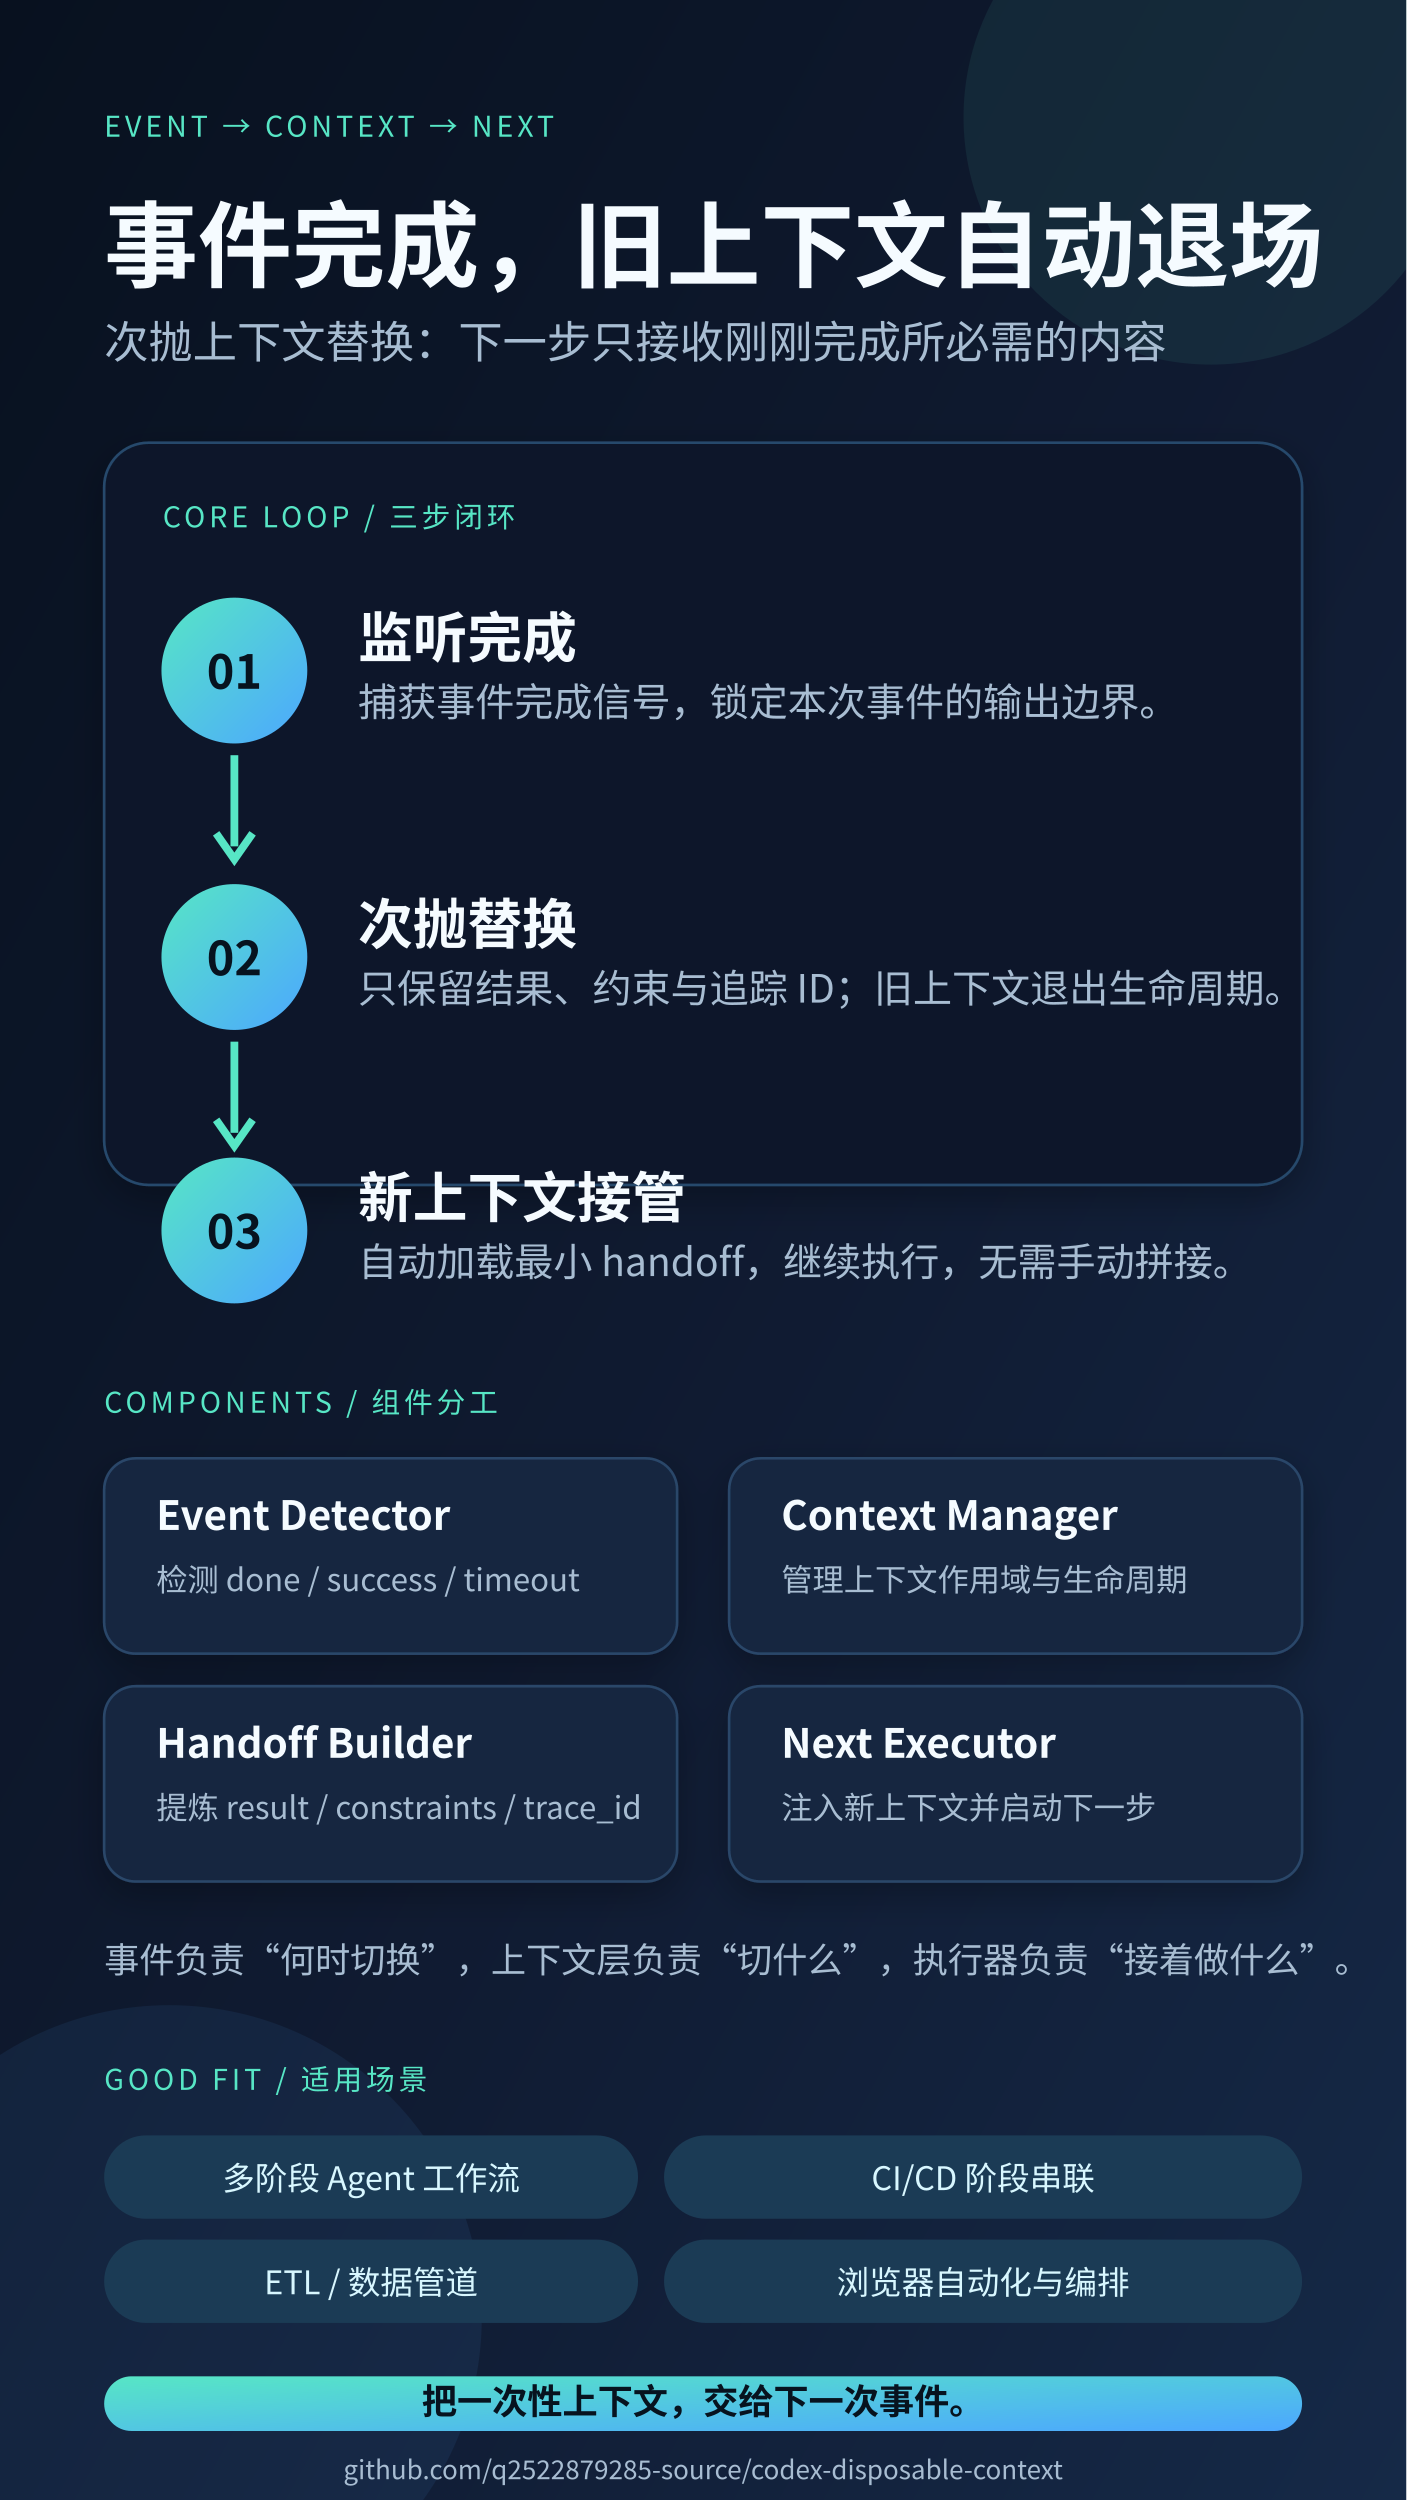
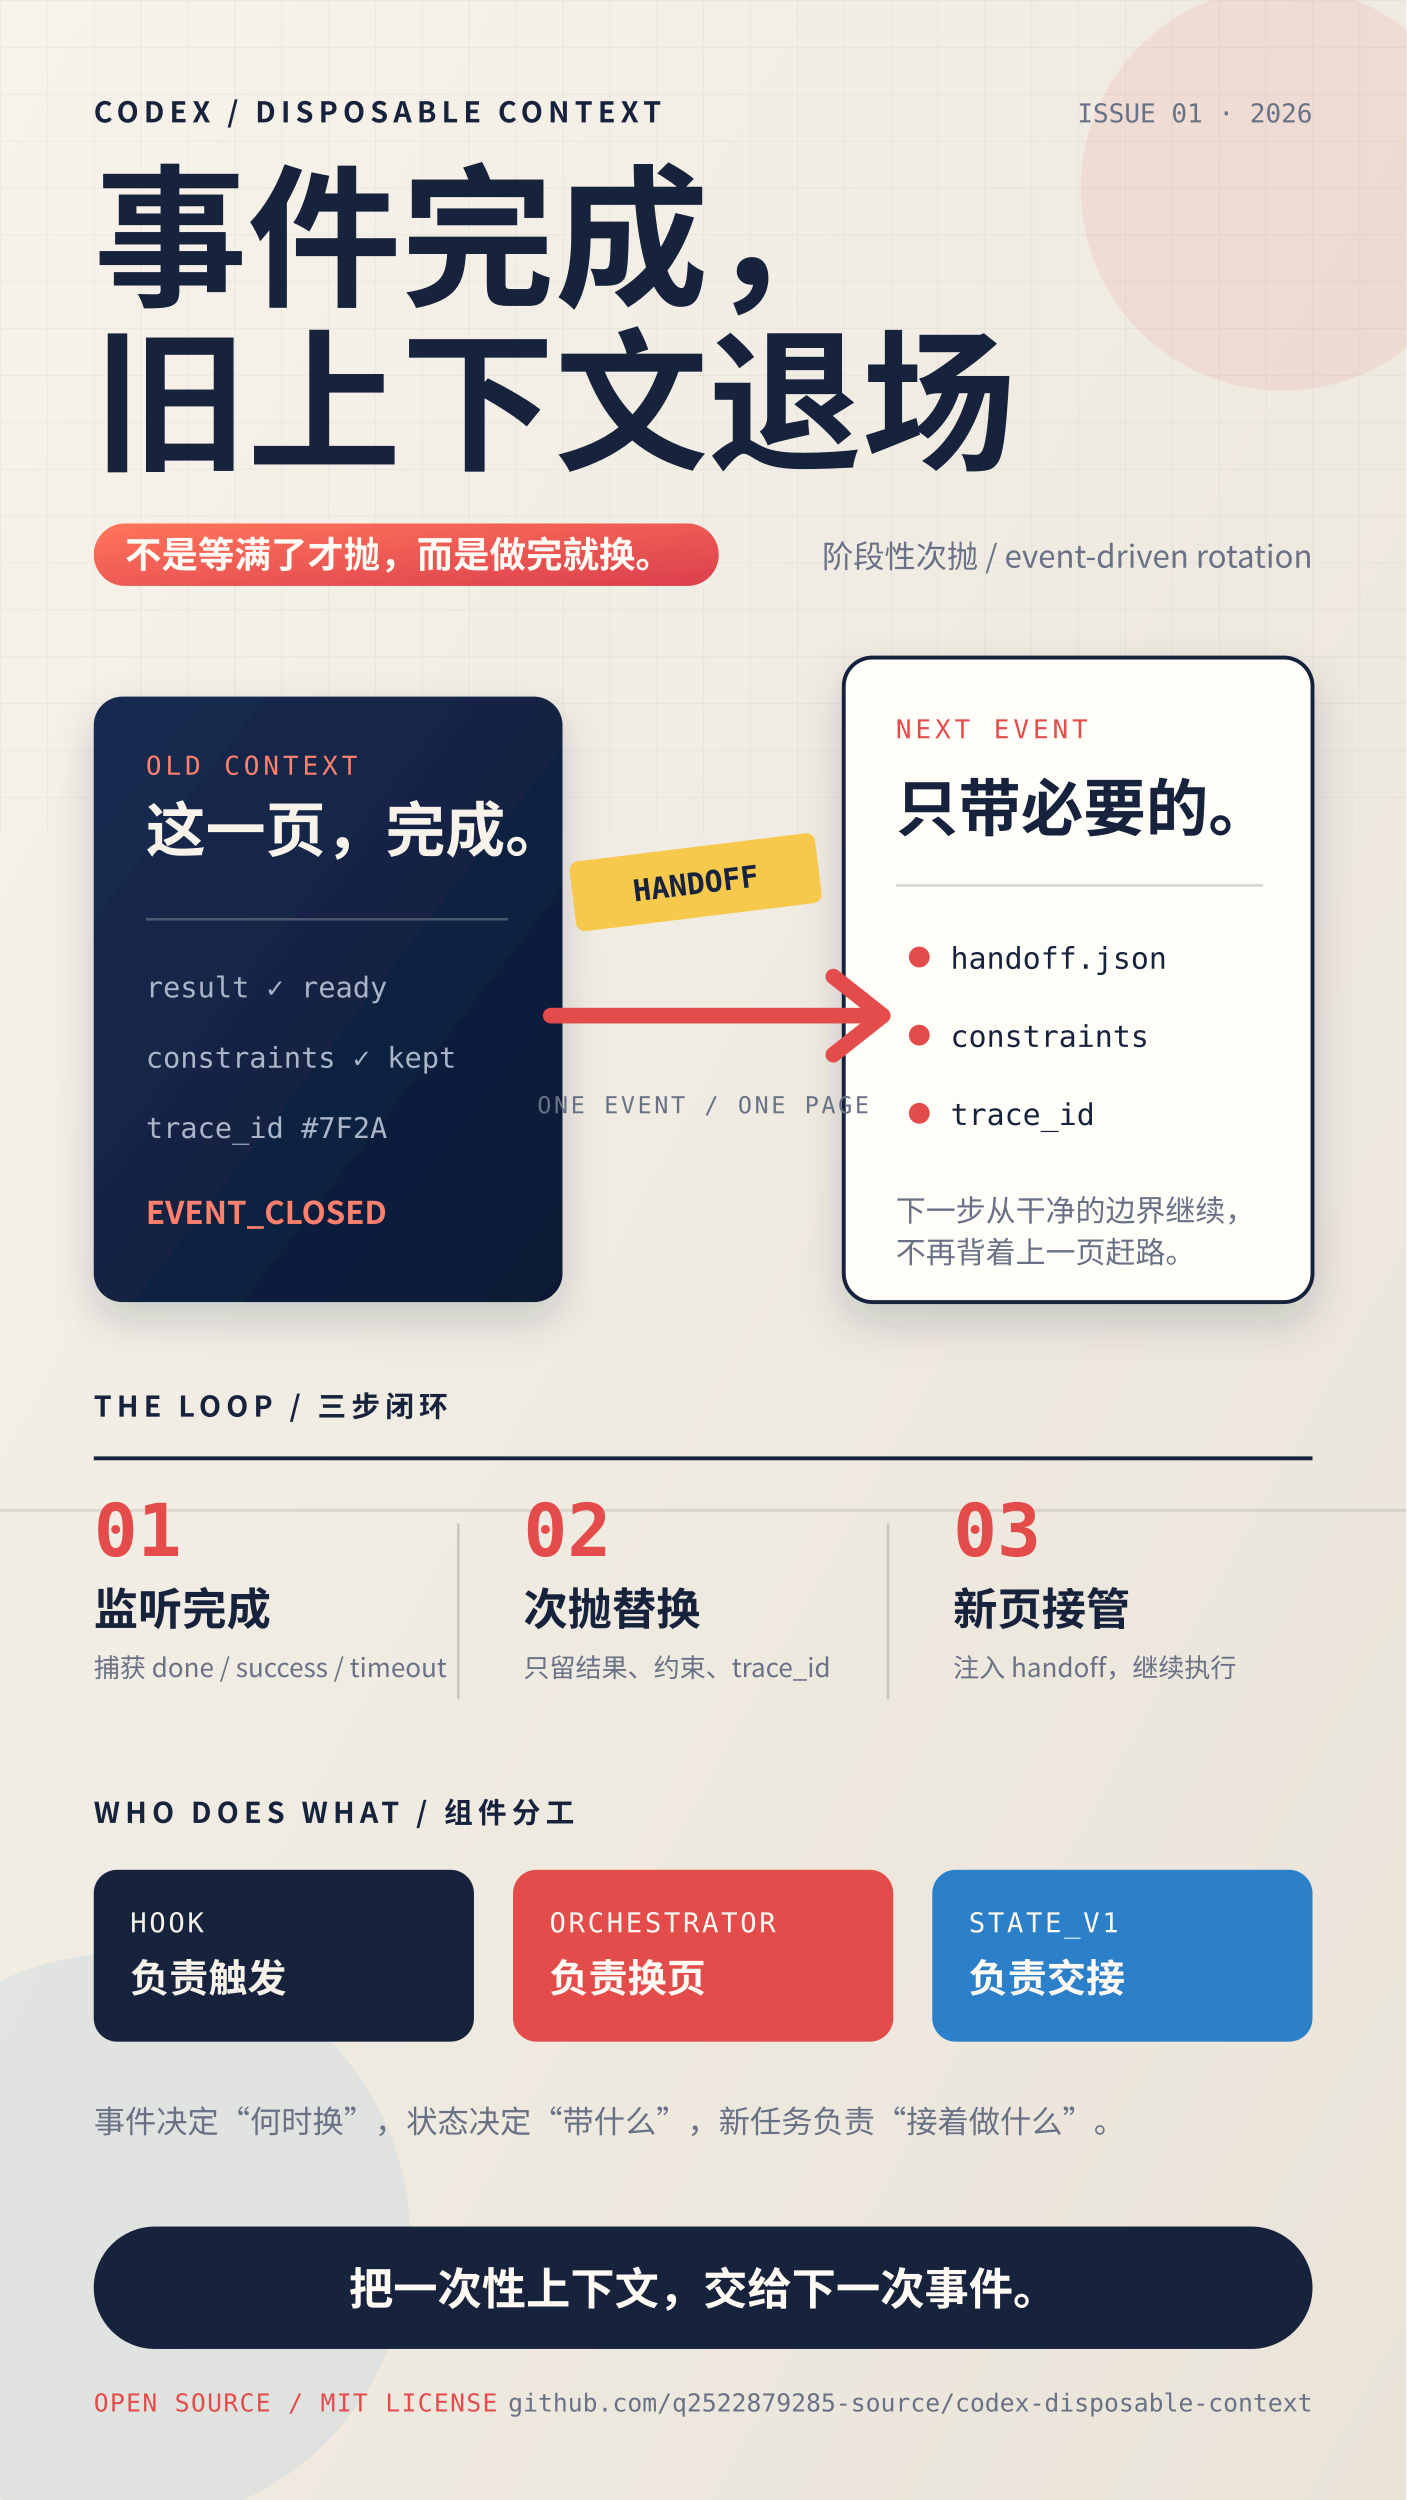
<svg xmlns="http://www.w3.org/2000/svg" width="1080" height="1920" viewBox="0 0 1080 1920">
  <defs>
-     <linearGradient id="bg" x1="0" y1="0" x2="1" y2="1">
-       <stop offset="0" stop-color="#08111f" />
-       <stop offset="0.55" stop-color="#101b32" />
-       <stop offset="1" stop-color="#152947" />
+     <linearGradient id="paper" x1="0" y1="0" x2="1" y2="1">
+       <stop offset="0" stop-color="#f7f3eb" />
+       <stop offset="1" stop-color="#e9e3d8" />
    </linearGradient>
-     <linearGradient id="accent" x1="0" y1="0" x2="1" y2="1">
-       <stop offset="0" stop-color="#57e6c5" />
-       <stop offset="1" stop-color="#4ca7ff" />
+     <linearGradient id="coral" x1="0" y1="0" x2="1" y2="1">
+       <stop offset="0" stop-color="#ff755b" />
+       <stop offset="1" stop-color="#dc3f4d" />
    </linearGradient>
-     <filter id="shadow" x="-20%" y="-20%" width="140%" height="140%">
-       <feDropShadow dx="0" dy="10" stdDeviation="14" flood-color="#000" flood-opacity="0.28" />
+     <linearGradient id="blue" x1="0" y1="0" x2="1" y2="1">
+       <stop offset="0" stop-color="#182c52" />
+       <stop offset="1" stop-color="#0c1934" />
+     </linearGradient>
+     <filter id="paperShadow" x="-30%" y="-30%" width="160%" height="160%">
+       <feDropShadow dx="0" dy="14" stdDeviation="16" flood-color="#14213d" flood-opacity=".18" />
    </filter>
+     <pattern id="grid" width="36" height="36" patternUnits="userSpaceOnUse">
+       <path d="M36 0H0V36" fill="none" stroke="#182c52" stroke-opacity=".07" stroke-width="1" />
+     </pattern>
    <style>
-       .sans { font-family: "Microsoft YaHei","Noto Sans CJK SC","Segoe UI",sans-serif; }
-       .title { fill:#f5fbff; font-weight:700; }
-       .muted { fill:#a8bdd2; }
-       .accent { fill:#57e6c5; }
-       .card { fill:#152640; stroke:#2a4669; stroke-width:2; }
-       .small { font-size:24px; }
-       .body { font-size:30px; }
-       .label { font-size:22px; letter-spacing:3px; }
+       .sans { font-family: "Microsoft YaHei", "Noto Sans CJK SC", "Segoe UI", sans-serif; }
+       .mono { font-family: "Cascadia Mono", "SFMono-Regular", Consolas, monospace; }
+       .ink { fill:#17233d; } .navy { fill:#f7f3eb; } .muted { fill:#687185; } .coral { fill:#e44c4c; }
+       .label { font-size:22px; letter-spacing:4px; font-weight:700; }
    </style>
  </defs>
-   <rect width="1080" height="1920" fill="url(#bg)" />
-   <circle cx="930" cy="90" r="190" fill="#57e6c5" opacity=".08" />
-   <circle cx="130" cy="1780" r="240" fill="#4ca7ff" opacity=".08" />
+   <rect width="1080" height="1920" fill="url(#paper)" />
+   <rect x="0" y="0" width="1080" height="640" fill="url(#grid)" />
+   <path d="M0 1160H1080" stroke="#17233d" stroke-opacity=".12" stroke-width="2" />
+   <circle cx="985" cy="145" r="155" fill="#e44c4c" opacity=".10" />
+   <circle cx="95" cy="1720" r="220" fill="#2b80c9" opacity=".08" />
  <g class="sans">
-     <text x="80" y="105" class="accent label">EVENT → CONTEXT → NEXT</text>
-     <text x="80" y="215" class="title" font-size="72">事件完成，旧上下文自动退场</text>
-     <text x="80" y="275" class="muted" font-size="34">次抛上下文替换：下一步只接收刚刚完成所必需的内容</text>
-     <rect x="80" y="340" width="920" height="570" rx="34" fill="#0d192c" stroke="#28496c" stroke-width="2" filter="url(#shadow)" />
-     <text x="125" y="405" class="accent label">CORE LOOP / 三步闭环</text>
-     <circle cx="180" cy="515" r="56" fill="url(#accent)" />
-     <text x="180" y="529" text-anchor="middle" fill="#07131f" font-size="36" font-weight="700">01</text>
-     <text x="275" y="505" class="title" font-size="42">监听完成</text>
-     <text x="275" y="550" class="muted body">捕获事件完成信号，锁定本次事件的输出边界。</text>
-     <path d="M180 580 L180 650" stroke="#57e6c5" stroke-width="6" />
-     <path d="M166 640 L180 660 L194 640" fill="none" stroke="#57e6c5" stroke-width="6" />
-     <circle cx="180" cy="735" r="56" fill="url(#accent)" />
-     <text x="180" y="749" text-anchor="middle" fill="#07131f" font-size="36" font-weight="700">02</text>
-     <text x="275" y="725" class="title" font-size="42">次抛替换</text>
-     <text x="275" y="770" class="muted body">只保留结果、约束与追踪 ID；旧上下文退出生命周期。</text>
-     <path d="M180 800 L180 870" stroke="#57e6c5" stroke-width="6" />
-     <path d="M166 860 L180 880 L194 860" fill="none" stroke="#57e6c5" stroke-width="6" />
-     <circle cx="180" cy="945" r="56" fill="url(#accent)" />
-     <text x="180" y="959" text-anchor="middle" fill="#07131f" font-size="36" font-weight="700">03</text>
-     <text x="275" y="935" class="title" font-size="42">新上下文接管</text>
-     <text x="275" y="980" class="muted body">自动加载最小 handoff，继续执行，无需手动拼接。</text>
-     <text x="80" y="1085" class="accent label">COMPONENTS / 组件分工</text>
-     <g filter="url(#shadow)">
-       <rect x="80" y="1120" width="440" height="150" rx="24" class="card" />
-       <rect x="560" y="1120" width="440" height="150" rx="24" class="card" />
-       <rect x="80" y="1295" width="440" height="150" rx="24" class="card" />
-       <rect x="560" y="1295" width="440" height="150" rx="24" class="card" />
+     <text x="72" y="94" class="ink label">CODEX / DISPOSABLE CONTEXT</text>
+     <text x="1008" y="94" text-anchor="end" class="muted mono" font-size="20">ISSUE 01 · 2026</text>
+     <text x="72" y="226" class="ink" font-size="118" font-weight="800">事件完成，</text>
+     <text x="72" y="352" class="ink" font-size="118" font-weight="800">旧上下文退场</text>
+     <rect x="72" y="402" width="480" height="48" rx="24" fill="url(#coral)" />
+     <text x="96" y="436" fill="#fffaf3" font-size="28" font-weight="700">不是等满了才抛，而是做完就换。</text>
+     <text x="1008" y="436" text-anchor="end" class="muted" font-size="24">阶段性次抛 / event-driven rotation</text>
+     <g filter="url(#paperShadow)">
+       <rect x="72" y="535" width="360" height="465" rx="22" fill="url(#blue)" />
+       <rect x="648" y="505" width="360" height="495" rx="22" fill="#fffdf8" stroke="#17233d" stroke-width="3" />
    </g>
-     <text x="120" y="1175" class="title" font-size="31">Event Detector</text>
-     <text x="120" y="1222" class="muted small">检测 done / success / timeout</text>
-     <text x="600" y="1175" class="title" font-size="31">Context Manager</text>
-     <text x="600" y="1222" class="muted small">管理上下文作用域与生命周期</text>
-     <text x="120" y="1350" class="title" font-size="31">Handoff Builder</text>
-     <text x="120" y="1397" class="muted small">提炼 result / constraints / trace_id</text>
-     <text x="600" y="1350" class="title" font-size="31">Next Executor</text>
-     <text x="600" y="1397" class="muted small">注入新上下文并启动下一步</text>
-     <text x="80" y="1515" class="muted" font-size="27">事件负责“何时切换”，上下文层负责“切什么”，执行器负责“接着做什么”。</text>
-     <text x="80" y="1605" class="accent label">GOOD FIT / 适用场景</text>
-     <g>
-       <rect x="80" y="1640" width="410" height="64" rx="32" fill="#1b3b55" />
-       <rect x="510" y="1640" width="490" height="64" rx="32" fill="#1b3b55" />
-       <rect x="80" y="1720" width="410" height="64" rx="32" fill="#1b3b55" />
-       <rect x="510" y="1720" width="490" height="64" rx="32" fill="#1b3b55" />
-       <text x="285" y="1682" text-anchor="middle" fill="#d8f7ff" font-size="25">多阶段 Agent 工作流</text>
-       <text x="755" y="1682" text-anchor="middle" fill="#d8f7ff" font-size="25">CI/CD 阶段串联</text>
-       <text x="285" y="1762" text-anchor="middle" fill="#d8f7ff" font-size="25">ETL / 数据管道</text>
-       <text x="755" y="1762" text-anchor="middle" fill="#d8f7ff" font-size="25">浏览器自动化与编排</text>
+     <text x="112" y="595" fill="#ff806c" class="mono" font-size="20" letter-spacing="3">OLD CONTEXT</text>
+     <text x="112" y="654" class="navy" font-size="46" font-weight="800">这一页，完成。</text>
+     <path d="M112 706H390" stroke="#f7f3eb" stroke-opacity=".25" stroke-width="2" />
+     <text x="112" y="766" fill="#aab6c8" class="mono" font-size="22">result      ✓ ready</text>
+     <text x="112" y="820" fill="#aab6c8" class="mono" font-size="22">constraints ✓ kept</text>
+     <text x="112" y="874" fill="#aab6c8" class="mono" font-size="22">trace_id    #7F2A</text>
+     <text x="112" y="940" fill="#ff806c" font-size="24" font-weight="700">EVENT_CLOSED</text>
+     <text x="688" y="567" class="coral mono" font-size="20" letter-spacing="3">NEXT EVENT</text>
+     <text x="688" y="638" class="ink" font-size="48" font-weight="800">只带必要的。</text>
+     <path d="M688 680H970" stroke="#17233d" stroke-opacity=".18" stroke-width="2" />
+     <circle cx="706" cy="735" r="8" fill="#e44c4c" />
+     <text x="730" y="744" class="ink mono" font-size="23">handoff.json</text>
+     <circle cx="706" cy="795" r="8" fill="#e44c4c" />
+     <text x="730" y="804" class="ink mono" font-size="23">constraints</text>
+     <circle cx="706" cy="855" r="8" fill="#e44c4c" />
+     <text x="730" y="864" class="ink mono" font-size="23">trace_id</text>
+     <text x="688" y="938" class="muted" font-size="23">下一步从干净的边界继续，</text>
+     <text x="688" y="970" class="muted" font-size="23">不再背着上一页赶路。</text>
+     <path d="M423 780H663" stroke="#e44c4c" stroke-width="12" stroke-linecap="round" />
+     <path d="M640 750L678 780L640 810" fill="none" stroke="#e44c4c" stroke-width="12" stroke-linecap="round" stroke-linejoin="round" />
+     <g transform="rotate(-7 540 700)">
+       <rect x="442" y="650" width="190" height="54" rx="7" fill="#f6c84c" />
+       <text x="537" y="686" text-anchor="middle" class="ink mono" font-size="23" font-weight="700">HANDOFF</text>
    </g>
-     <rect x="80" y="1825" width="920" height="42" rx="21" fill="url(#accent)" />
-     <text x="540" y="1854" text-anchor="middle" fill="#07131f" font-size="27" font-weight="700">把一次性上下文，交给下一次事件。</text>
-     <text x="540" y="1904" text-anchor="middle" class="muted" font-size="20">github.com/q2522879285-source/codex-disposable-context</text>
+     <text x="540" y="855" text-anchor="middle" class="muted mono" font-size="18" letter-spacing="2">ONE EVENT / ONE PAGE</text>
+     <text x="72" y="1088" class="ink label">THE LOOP / 三步闭环</text>
+     <path d="M72 1120H1008" stroke="#17233d" stroke-width="3" />
+     <text x="72" y="1195" class="coral mono" font-size="56" font-weight="700">01</text>
+     <text x="72" y="1248" class="ink" font-size="34" font-weight="800">监听完成</text>
+     <text x="72" y="1288" class="muted" font-size="20">捕获 done / success / timeout</text>
+     <path d="M352 1170V1305" stroke="#17233d" stroke-opacity=".18" stroke-width="2" />
+     <text x="402" y="1195" class="coral mono" font-size="56" font-weight="700">02</text>
+     <text x="402" y="1248" class="ink" font-size="34" font-weight="800">次抛替换</text>
+     <text x="402" y="1288" class="muted" font-size="20">只留结果、约束、trace_id</text>
+     <path d="M682 1170V1305" stroke="#17233d" stroke-opacity=".18" stroke-width="2" />
+     <text x="732" y="1195" class="coral mono" font-size="56" font-weight="700">03</text>
+     <text x="732" y="1248" class="ink" font-size="34" font-weight="800">新页接管</text>
+     <text x="732" y="1288" class="muted" font-size="20">注入 handoff，继续执行</text>
+     <text x="72" y="1400" class="ink label">WHO DOES WHAT / 组件分工</text>
+     <rect x="72" y="1436" width="292" height="132" rx="18" fill="#17233d" />
+     <rect x="394" y="1436" width="292" height="132" rx="18" fill="#e44c4c" />
+     <rect x="716" y="1436" width="292" height="132" rx="18" fill="#2b80c9" />
+     <text x="100" y="1484" class="navy mono" font-size="21" letter-spacing="2">HOOK</text>
+     <text x="100" y="1530" class="navy" font-size="30" font-weight="800">负责触发</text>
+     <text x="422" y="1484" fill="#fffaf3" class="mono" font-size="21" letter-spacing="2">ORCHESTRATOR</text>
+     <text x="422" y="1530" fill="#fffaf3" font-size="30" font-weight="800">负责换页</text>
+     <text x="744" y="1484" fill="#fffaf3" class="mono" font-size="21" letter-spacing="2">STATE_V1</text>
+     <text x="744" y="1530" fill="#fffaf3" font-size="30" font-weight="800">负责交接</text>
+     <text x="72" y="1638" class="muted" font-size="24">事件决定“何时换”，状态决定“带什么”，新任务负责“接着做什么”。</text>
+     <rect x="72" y="1710" width="936" height="94" rx="47" fill="#17233d" />
+     <text x="540" y="1770" text-anchor="middle" fill="#fffaf3" font-size="34" font-weight="800">把一次性上下文，交给下一次事件。</text>
+     <text x="72" y="1852" class="coral mono" font-size="19" letter-spacing="1">OPEN SOURCE / MIT LICENSE</text>
+     <text x="1008" y="1852" text-anchor="end" class="muted mono" font-size="19">github.com/q2522879285-source/codex-disposable-context</text>
  </g>
</svg>
